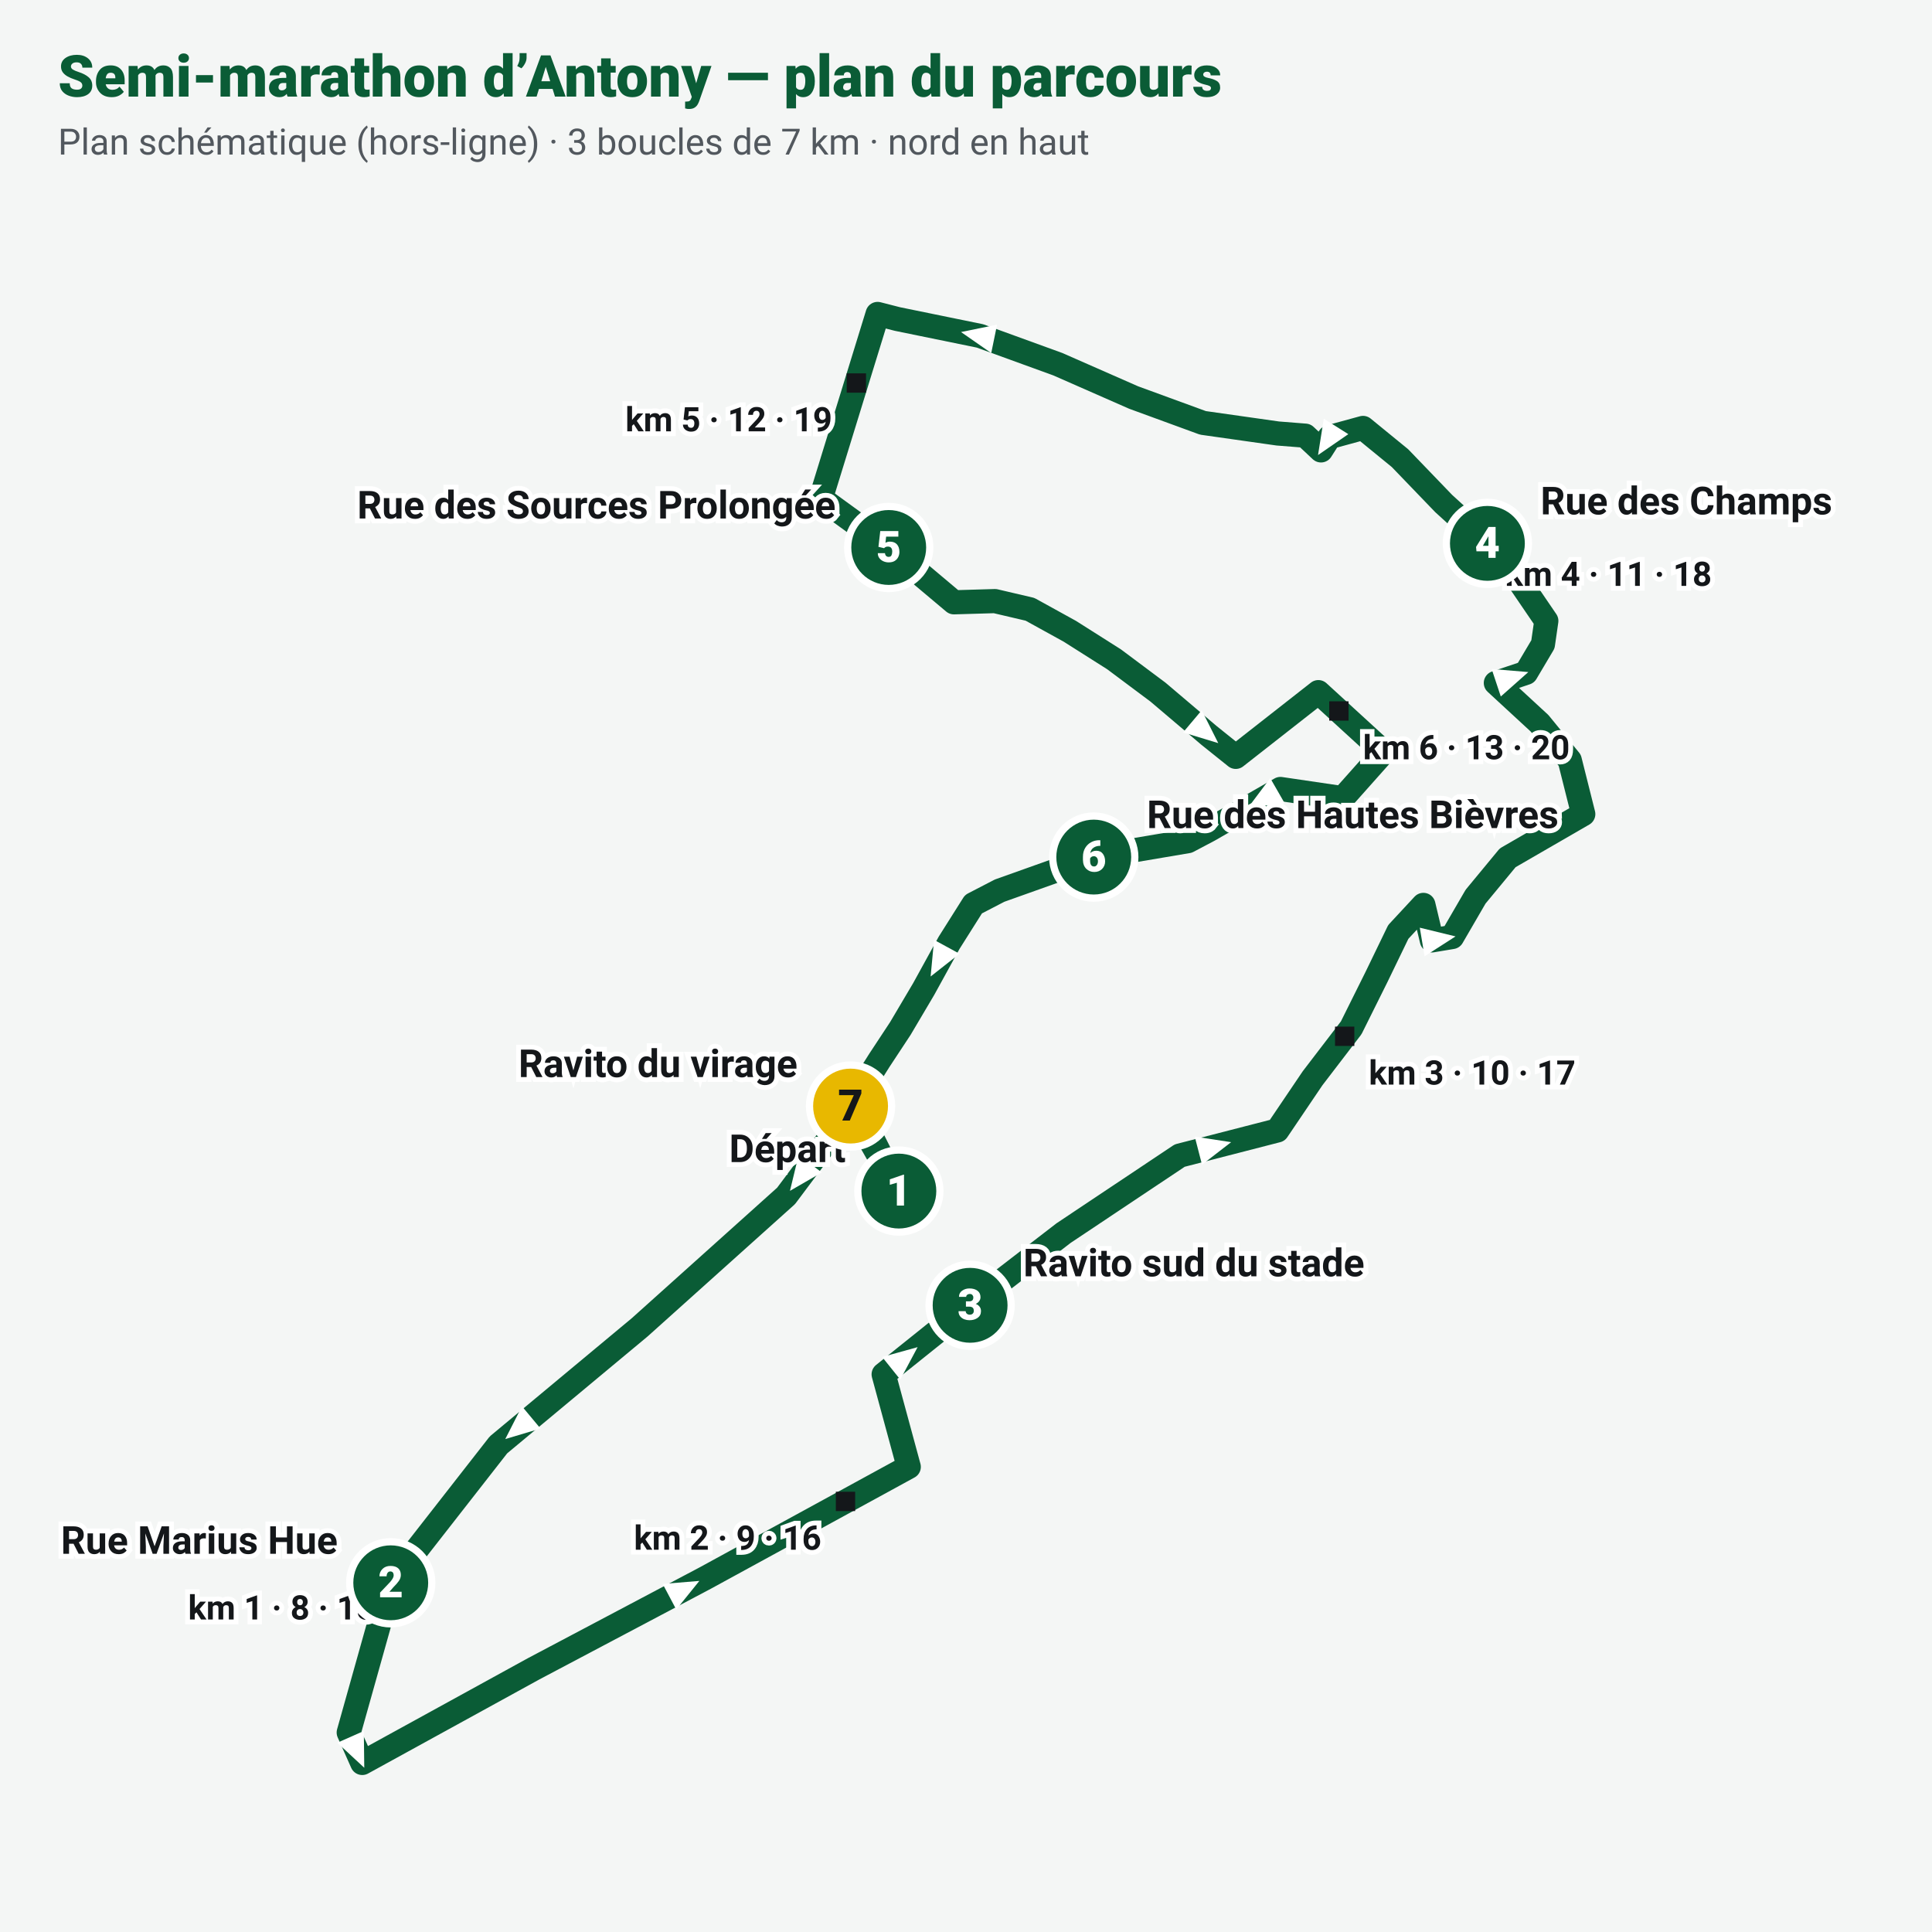
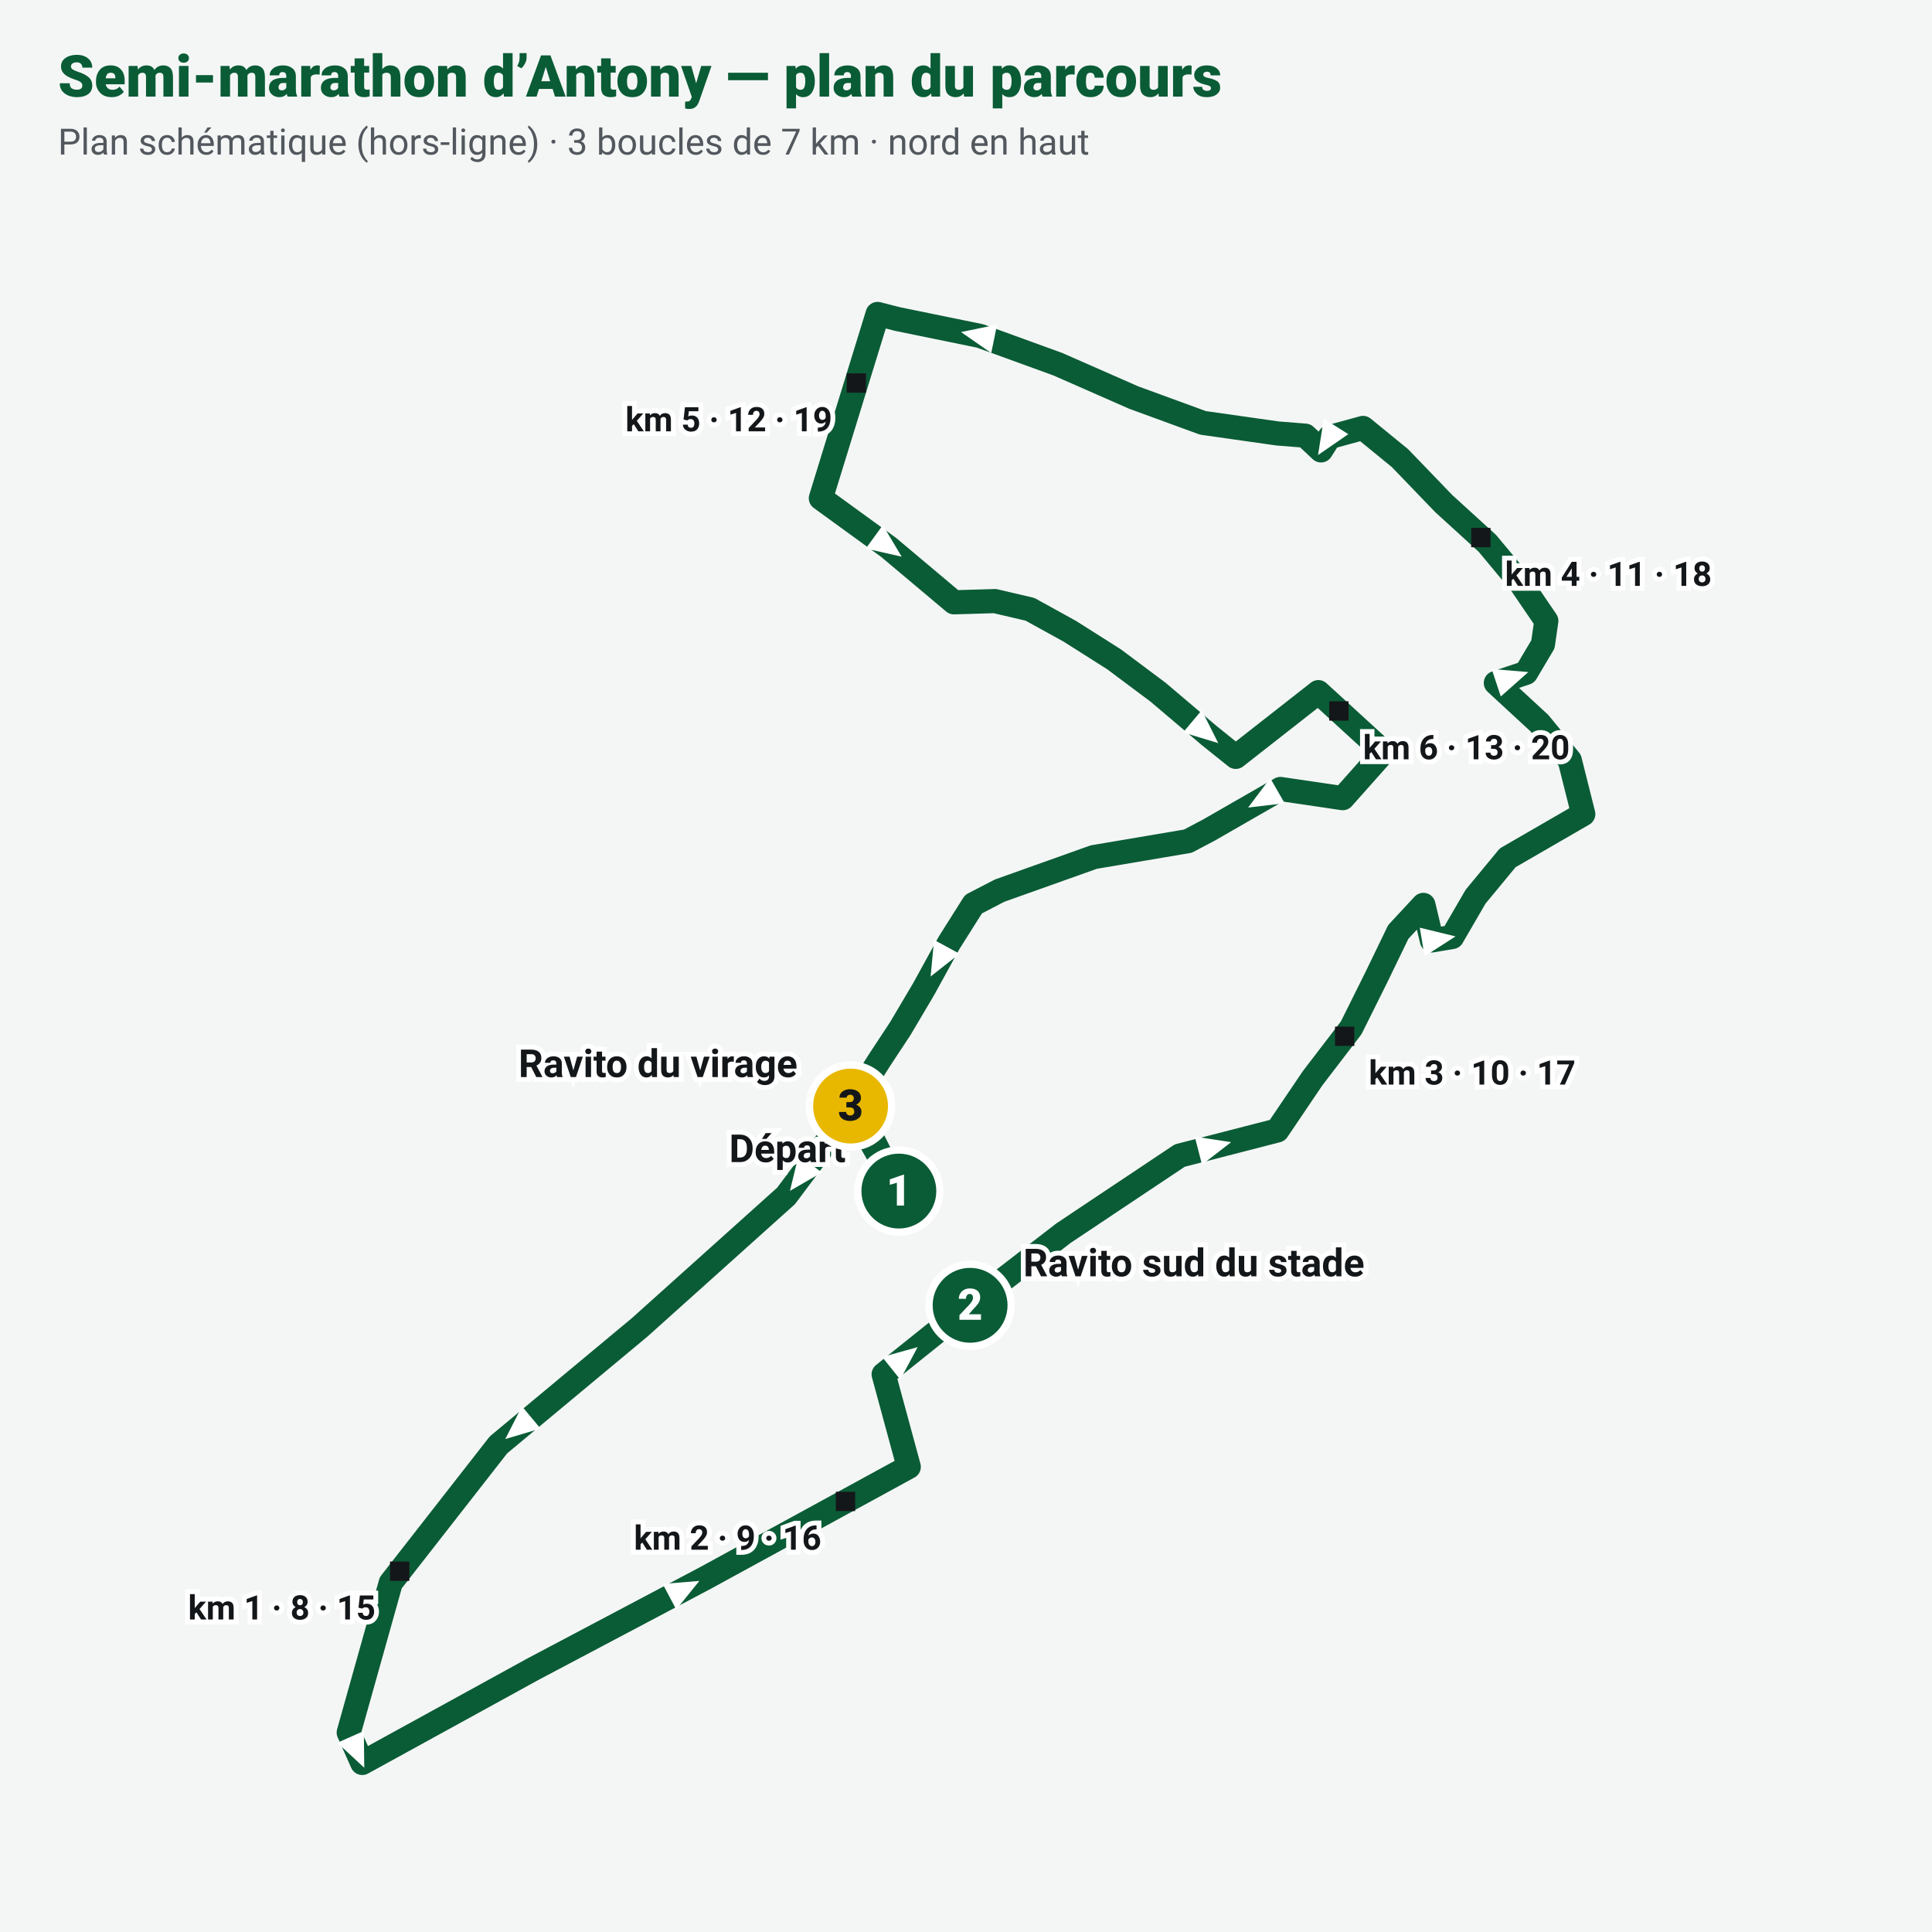
<svg xmlns="http://www.w3.org/2000/svg" viewBox="0 0 800 800" font-family="system-ui, Segoe UI, Roboto, Arial, sans-serif">
  <rect width="800" height="800" fill="#f4f6f5" />
  <text x="24" y="40" font-size="24" font-weight="800" fill="#0a5c36">Semi-marathon d’Antony — plan du parcours</text>
  <text x="24" y="64" font-size="15" fill="#52585e">Plan schématique (hors-ligne) · 3 boucles de 7 km · nord en haut</text>
  <path d="M372.2,493.2 L354.0,457.1 L325.5,495.2 L264.9,549.6 L206.4,598.3 L161.8,655.4 L144.4,717.4 L150.0,730.0 L221.0,691.0 L292.1,653.4 L376.3,607.4 L365.9,569.1 L400.7,541.2 L440.4,510.6 L488.5,478.5 L528.9,468.1 L543.5,446.5 L559.5,425.6 L569.9,404.7 L579.0,385.9 L589.4,374.7 L592.9,389.4 L601.3,388.0 L611.0,371.3 L624.3,355.2 L655.6,337.1 L650.0,314.8 L637.5,299.5 L619.4,282.8 L631.9,278.6 L638.9,266.8 L640.3,257.1 L629.8,241.7 L615.9,225.0 L597.8,208.5 L579.7,189.7 L564.4,177.2 L550.5,181.0 L547.0,186.5 L540.5,180.4 L529.1,179.5 L498.1,175.1 L469.4,164.6 L438.0,150.8 L405.8,139.1 L371.6,132.1 L363.4,130.0 L339.9,206.3 L368.0,226.7 L395.0,249.4 L412.0,248.9 L426.5,252.3 L443.0,261.4 L461.3,273.0 L479.5,286.6 L500.6,304.5 L511.7,313.4 L545.9,286.6 L573.0,311.4 L556.0,330.5 L530.2,326.7 L500.6,343.7 L491.9,348.3 L452.9,354.9 L413.9,368.8 L403.1,374.4 L393.0,390.4 L382.5,409.5 L372.8,425.9 L364.1,439.1 L352.2,458.0 L372.2,493.2" fill="none" stroke="#0a5c36" stroke-width="10" stroke-linejoin="round" stroke-linecap="round" />
  <path d="M-7,-6 L7,0 L-7,6 Z" transform="translate(331.3,487.5) rotate(126.8)" fill="#fff" />
  <path d="M-7,-6 L7,0 L-7,6 Z" transform="translate(214.6,591.4) rotate(140.2)" fill="#fff" />
  <path d="M-7,-6 L7,0 L-7,6 Z" transform="translate(148.0,725.6) rotate(66.1)" fill="#fff" />
  <path d="M-7,-6 L7,0 L-7,6 Z" transform="translate(283.4,657.9) rotate(-27.9)" fill="#fff" />
  <path d="M-7,-6 L7,0 L-7,6 Z" transform="translate(374.5,562.2) rotate(-38.7)" fill="#fff" />
  <path d="M-7,-6 L7,0 L-7,6 Z" transform="translate(503.0,474.7) rotate(-14.5)" fill="#fff" />
  <path d="M-7,-6 L7,0 L-7,6 Z" transform="translate(595.8,388.9) rotate(-9.5)" fill="#fff" />
  <path d="M-7,-6 L7,0 L-7,6 Z" transform="translate(626.2,280.5) rotate(-18.4)" fill="#fff" />
  <path d="M-7,-6 L7,0 L-7,6 Z" transform="translate(549.5,182.5) rotate(122.2)" fill="#fff" />
  <path d="M-7,-6 L7,0 L-7,6 Z" transform="translate(404.8,138.9) rotate(191.6)" fill="#fff" />
  <path d="M-7,-6 L7,0 L-7,6 Z" transform="translate(367.7,226.4) rotate(36.0)" fill="#fff" />
  <path d="M-7,-6 L7,0 L-7,6 Z" transform="translate(499.1,303.2) rotate(40.1)" fill="#fff" />
  <path d="M-7,-6 L7,0 L-7,6 Z" transform="translate(522.9,330.9) rotate(150.1)" fill="#fff" />
  <path d="M-7,-6 L7,0 L-7,6 Z" transform="translate(388.7,398.2) rotate(118.6)" fill="#fff" />
  <g transform="translate(165.5,650.6)">
    <rect x="-4" y="-4" width="8" height="8" fill="#14171a" />
    <text x="-10" y="20" text-anchor="end" font-size="14" font-weight="700" fill="#14171a" stroke="#fff" stroke-width="4" paint-order="stroke">km 1 · 8 · 15</text>
  </g>
  <g transform="translate(350.1,621.7)">
    <rect x="-4" y="-4" width="8" height="8" fill="#14171a" />
    <text x="-10" y="20" text-anchor="end" font-size="14" font-weight="700" fill="#14171a" stroke="#fff" stroke-width="4" paint-order="stroke">km 2 · 9 · 16</text>
  </g>
  <g transform="translate(556.8,429.1)">
    <rect x="-4" y="-4" width="8" height="8" fill="#14171a" />
    <text x="10" y="20" text-anchor="start" font-size="14" font-weight="700" fill="#14171a" stroke="#fff" stroke-width="4" paint-order="stroke">km 3 · 10 · 17</text>
  </g>
  <g transform="translate(613.2,222.6)">
    <rect x="-4" y="-4" width="8" height="8" fill="#14171a" />
    <text x="10" y="20" text-anchor="start" font-size="14" font-weight="700" fill="#14171a" stroke="#fff" stroke-width="4" paint-order="stroke">km 4 · 11 · 18</text>
  </g>
  <g transform="translate(354.6,158.6)">
    <rect x="-4" y="-4" width="8" height="8" fill="#14171a" />
    <text x="-10" y="20" text-anchor="end" font-size="14" font-weight="700" fill="#14171a" stroke="#fff" stroke-width="4" paint-order="stroke">km 5 · 12 · 19</text>
  </g>
  <g transform="translate(554.4,294.4)">
    <rect x="-4" y="-4" width="8" height="8" fill="#14171a" />
    <text x="10" y="20" text-anchor="start" font-size="14" font-weight="700" fill="#14171a" stroke="#fff" stroke-width="4" paint-order="stroke">km 6 · 13 · 20</text>
  </g>
  <g transform="translate(372.2,493.2)">
    <circle r="17" fill="#0a5c36" stroke="#fff" stroke-width="3" />
    <text y="6" text-anchor="middle" font-size="18" font-weight="800" fill="#fff">1</text>
    <text x="-22" y="-12" text-anchor="end" font-size="16" font-weight="700" fill="#14171a" stroke="#fff" stroke-width="4" paint-order="stroke">Départ</text>
  </g>
-   <g transform="translate(161.8,655.4)">
+   <g transform="translate(401.7,540.5)">
    <circle r="17" fill="#0a5c36" stroke="#fff" stroke-width="3" />
    <text y="6" text-anchor="middle" font-size="18" font-weight="800" fill="#fff">2</text>
-     <text x="-22" y="-12" text-anchor="end" font-size="16" font-weight="700" fill="#14171a" stroke="#fff" stroke-width="4" paint-order="stroke">Rue Marius Hue</text>
-   </g>
-   <g transform="translate(401.7,540.5)">
-     <circle r="17" fill="#0a5c36" stroke="#fff" stroke-width="3" />
-     <text y="6" text-anchor="middle" font-size="18" font-weight="800" fill="#fff">3</text>
    <text x="22" y="-12" text-anchor="start" font-size="16" font-weight="700" fill="#14171a" stroke="#fff" stroke-width="4" paint-order="stroke">Ravito sud du stade</text>
-   </g>
-   <g transform="translate(615.9,225.0)">
-     <circle r="17" fill="#0a5c36" stroke="#fff" stroke-width="3" />
-     <text y="6" text-anchor="middle" font-size="18" font-weight="800" fill="#fff">4</text>
-     <text x="22" y="-12" text-anchor="start" font-size="16" font-weight="700" fill="#14171a" stroke="#fff" stroke-width="4" paint-order="stroke">Rue des Champs</text>
-   </g>
-   <g transform="translate(368.0,226.7)">
-     <circle r="17" fill="#0a5c36" stroke="#fff" stroke-width="3" />
-     <text y="6" text-anchor="middle" font-size="18" font-weight="800" fill="#fff">5</text>
-     <text x="-22" y="-12" text-anchor="end" font-size="16" font-weight="700" fill="#14171a" stroke="#fff" stroke-width="4" paint-order="stroke">Rue des Sources Prolongée</text>
-   </g>
-   <g transform="translate(452.9,354.9)">
-     <circle r="17" fill="#0a5c36" stroke="#fff" stroke-width="3" />
-     <text y="6" text-anchor="middle" font-size="18" font-weight="800" fill="#fff">6</text>
-     <text x="22" y="-12" text-anchor="start" font-size="16" font-weight="700" fill="#14171a" stroke="#fff" stroke-width="4" paint-order="stroke">Rue des Hautes Bièvres</text>
  </g>
  <g transform="translate(352.2,458.0)">
    <circle r="17" fill="#e8b800" stroke="#fff" stroke-width="3" />
-     <text y="6" text-anchor="middle" font-size="18" font-weight="800" fill="#14171a">7</text>
+     <text y="6" text-anchor="middle" font-size="18" font-weight="800" fill="#14171a">3</text>
    <text x="-22" y="-12" text-anchor="end" font-size="16" font-weight="700" fill="#14171a" stroke="#fff" stroke-width="4" paint-order="stroke">Ravito du virage</text>
  </g>
</svg>
